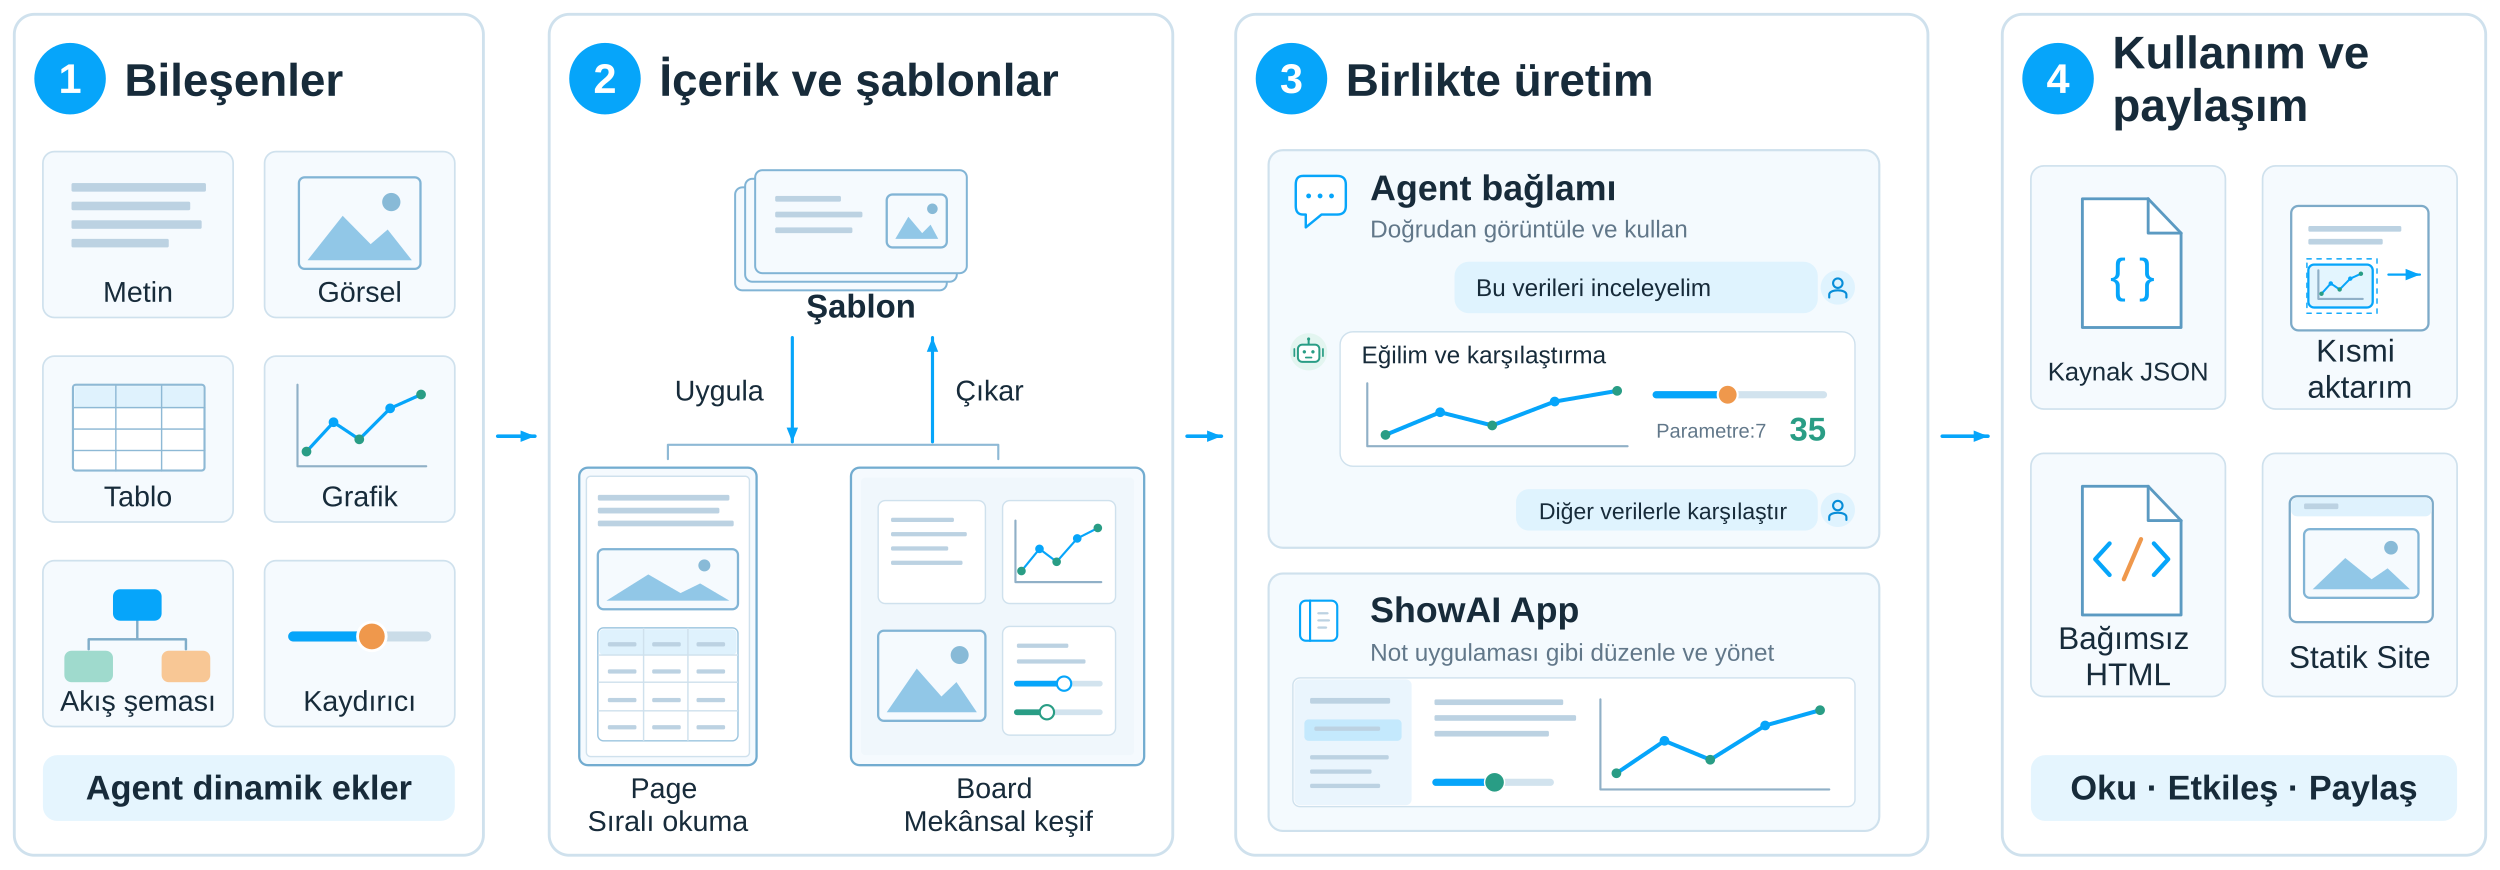
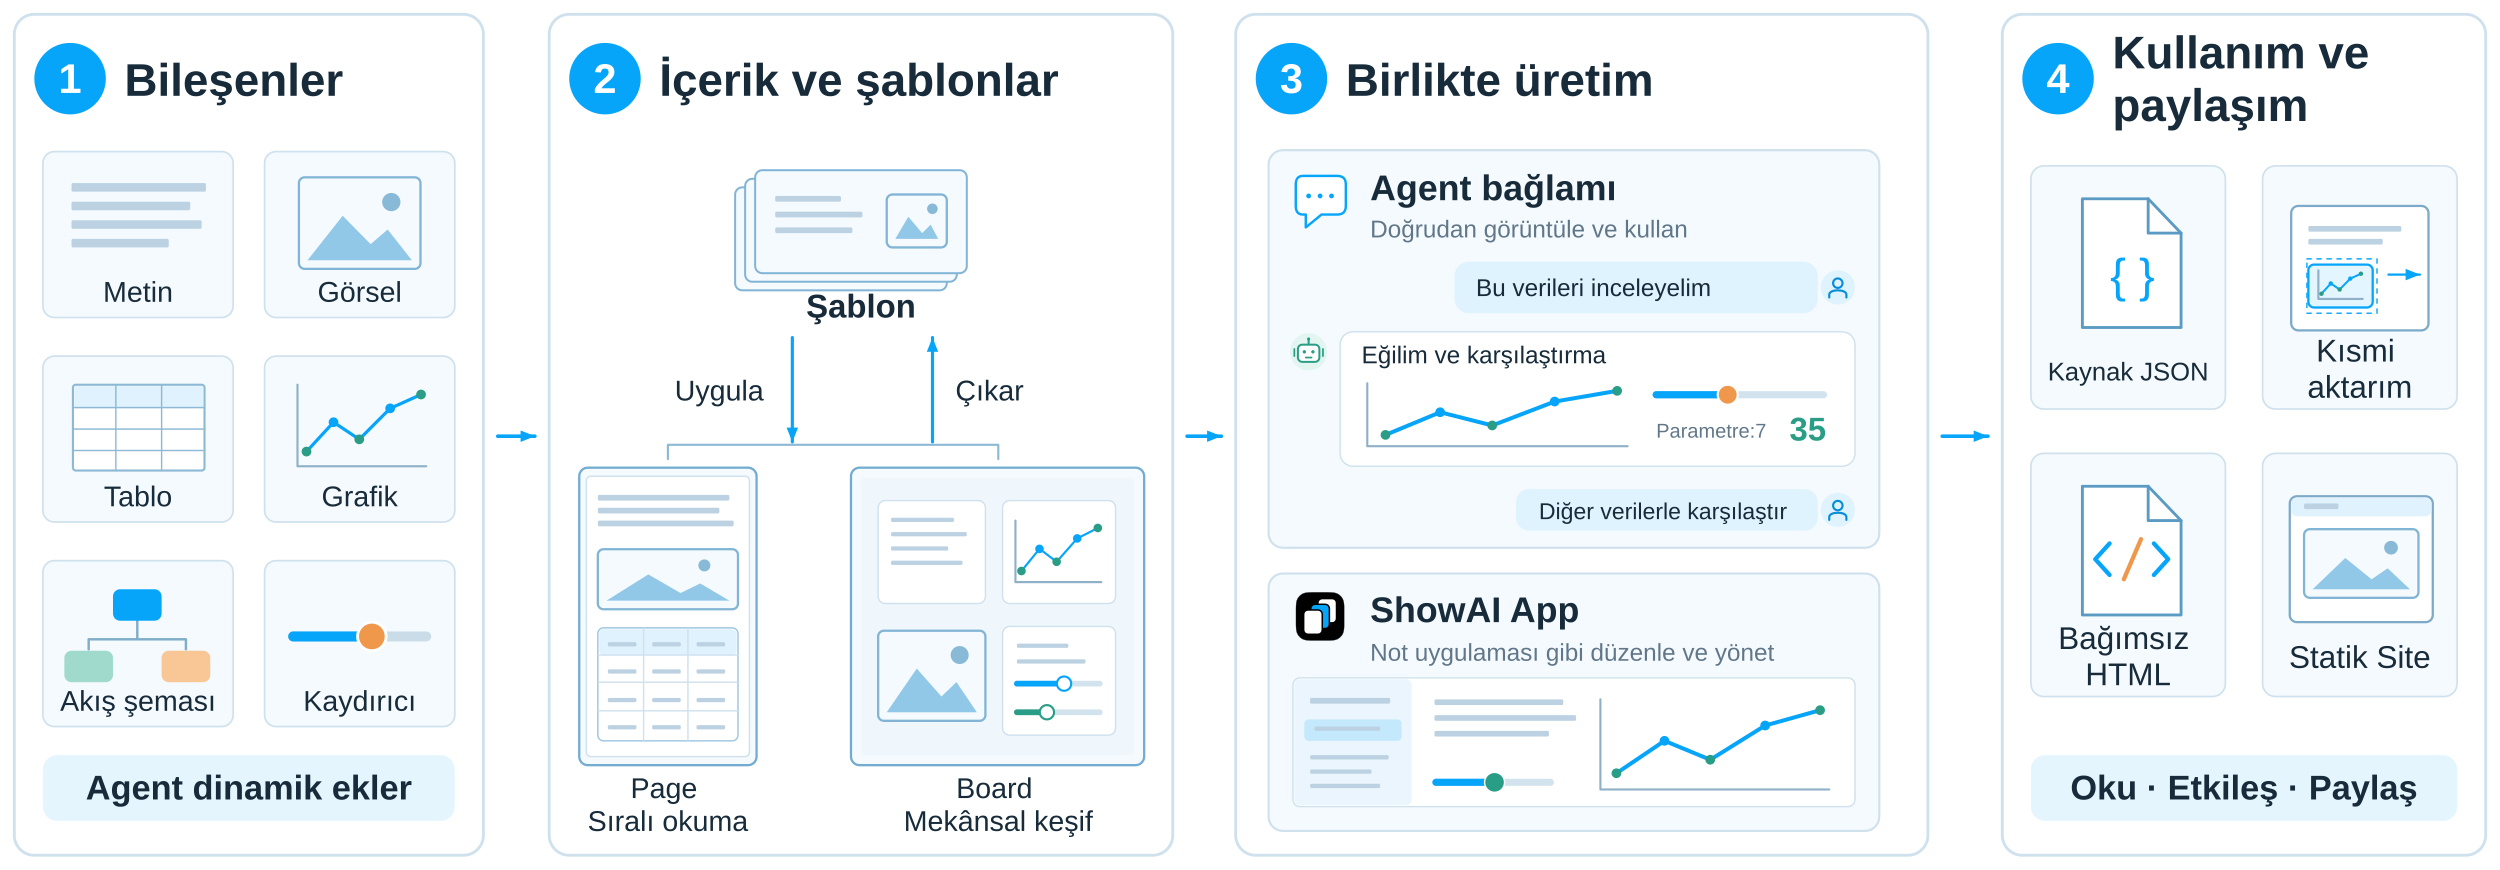
<svg xmlns="http://www.w3.org/2000/svg" width="1748" height="608" viewBox="26 140 1748 608" role="img" aria-labelledby="title description" lang="tr" xml:lang="tr">
  <defs>
    <marker id="arrow" viewBox="0 0 10 10" refX="10" refY="5" markerWidth="10" markerHeight="10" markerUnits="userSpaceOnUse" orient="auto-start-reverse">
      <path d="M0,1 L10,5 L0,9 Z" fill="#06A5FA" />
    </marker>
  </defs>
  <g font-family="Arial, sans-serif">
    <rect x="0" y="0" width="1800" height="820" rx="0" fill="#FFFFFF" stroke="none" stroke-width="1.6" />
    <g id="expression-units">
      <rect x="36" y="150" width="328" height="588" rx="14" fill="white" stroke="#CFE1ED" stroke-width="2" />
      <circle cx="75" cy="195" r="25" fill="#06A5FA" stroke="none" stroke-width="2" />
      <text x="75" y="205" font-size="29" font-weight="650" fill="white" text-anchor="middle">1</text>
      <text x="113" y="207" font-size="32" font-weight="650" fill="#172B3A" text-anchor="start" data-label="组件">Bileşenler</text>
      <g id="unit-1">
        <rect x="56" y="246" width="133" height="116" rx="8" fill="#F5FAFE" stroke="#CFE1ED" stroke-width="1.2" />
        <rect x="76" y="268" width="94" height="6" rx="1" fill="#BCD2E2" stroke="none" stroke-width="1.6" />
        <rect x="76" y="281" width="83" height="6" rx="1" fill="#BCD2E2" stroke="none" stroke-width="1.6" />
        <rect x="76" y="294" width="91" height="6" rx="1" fill="#BCD2E2" stroke="none" stroke-width="1.6" />
        <rect x="76" y="307" width="68" height="6" rx="1" fill="#BCD2E2" stroke="none" stroke-width="1.6" />
        <text x="122.5" y="351" font-size="20" font-weight="500" fill="#172B3A" text-anchor="middle" data-label="文本">Metin</text>
      </g>
      <g id="unit-2">
        <rect x="211" y="246" width="133" height="116" rx="8" fill="#F5FAFE" stroke="#CFE1ED" stroke-width="1.2" />
        <rect x="235" y="264" width="85" height="64" rx="4" fill="#F5FAFE" stroke="#81B4D5" stroke-width="1.6" />
        <circle cx="299.6" cy="281.28" r="6.4" fill="#88BAD7" stroke="none" stroke-width="2" />
        <polygon points="241,322 265.6,290.88 285.15,310.72 297.05,300.48 314,322" fill="#91C7E7" />
        <text x="277.5" y="351" font-size="20" font-weight="500" fill="#172B3A" text-anchor="middle" data-label="图片">Görsel</text>
      </g>
      <g id="unit-3">
        <rect x="56" y="389" width="133" height="116" rx="8" fill="#F5FAFE" stroke="#CFE1ED" stroke-width="1.2" />
        <rect x="77" y="409" width="92" height="60" rx="2" fill="white" stroke="#8EB9D5" stroke-width="1.5" />
        <rect x="78" y="410" width="90" height="15" rx="0" fill="#DFF2FD" stroke="none" stroke-width="1.6" />
        <path d="M107,409 V469" fill="none" stroke="#8EB9D5" stroke-width="1" stroke-linecap="round" stroke-linejoin="round" />
        <path d="M139,409 V469" fill="none" stroke="#8EB9D5" stroke-width="1" stroke-linecap="round" stroke-linejoin="round" />
        <path d="M77,425 H169" fill="none" stroke="#8EB9D5" stroke-width="1" stroke-linecap="round" stroke-linejoin="round" />
        <path d="M77,440 H169" fill="none" stroke="#8EB9D5" stroke-width="1" stroke-linecap="round" stroke-linejoin="round" />
        <path d="M77,455 H169" fill="none" stroke="#8EB9D5" stroke-width="1" stroke-linecap="round" stroke-linejoin="round" />
        <text x="122.5" y="494" font-size="20" font-weight="500" fill="#172B3A" text-anchor="middle" data-label="表格">Tablo</text>
      </g>
      <g id="unit-4">
        <rect x="211" y="389" width="133" height="116" rx="8" fill="#F5FAFE" stroke="#CFE1ED" stroke-width="1.2" />
        <path d="M234,409 V466 H324" fill="none" stroke="#90B0C7" stroke-width="1.5" stroke-linecap="round" stroke-linejoin="round" />
        <path d="M240.3,455.74 L259.2,435.22 L277.2,447.19 L298.8,425.53 L320.4,415.84" fill="none" stroke="#06A5FA" stroke-width="2.25" stroke-linecap="round" stroke-linejoin="round" />
        <circle cx="240.3" cy="455.74" r="3.4" fill="#299D85" stroke="none" stroke-width="2" />
        <circle cx="259.2" cy="435.22" r="3.4" fill="#06A5FA" stroke="none" stroke-width="2" />
        <circle cx="277.2" cy="447.19" r="3.4" fill="#299D85" stroke="none" stroke-width="2" />
        <circle cx="298.8" cy="425.53" r="3.4" fill="#06A5FA" stroke="none" stroke-width="2" />
        <circle cx="320.4" cy="415.84" r="3.4" fill="#299D85" stroke="none" stroke-width="2" />
        <text x="277.5" y="494" font-size="20" font-weight="500" fill="#172B3A" text-anchor="middle" data-label="图表">Grafik</text>
      </g>
      <g id="unit-5">
        <rect x="56" y="532" width="133" height="116" rx="8" fill="#F5FAFE" stroke="#CFE1ED" stroke-width="1.2" />
        <path d="M122,573 V587 M88,594 V587 H156 V594" fill="none" stroke="#80ADC9" stroke-width="1.7" stroke-linecap="round" stroke-linejoin="round" />
        <rect x="105" y="552" width="34" height="22" rx="5" fill="#06A5FA" stroke="none" stroke-width="1.6" />
        <rect x="71" y="595" width="34" height="22" rx="5" fill="#9FDACD" stroke="none" stroke-width="1.6" />
        <rect x="139" y="595" width="34" height="22" rx="5" fill="#F8C795" stroke="none" stroke-width="1.6" />
        <text x="122.5" y="637" font-size="20" font-weight="500" fill="#172B3A" text-anchor="middle" data-label="流程图">Akış şeması</text>
      </g>
      <g id="unit-6">
        <rect x="211" y="532" width="133" height="116" rx="8" fill="#F5FAFE" stroke="#CFE1ED" stroke-width="1.2" />
        <path d="M231,585 H324" fill="none" stroke="#CADCE8" stroke-width="7" stroke-linecap="round" stroke-linejoin="round" />
        <path d="M231,585 H286" fill="none" stroke="#06A5FA" stroke-width="7" stroke-linecap="round" stroke-linejoin="round" />
        <circle cx="286" cy="585" r="10" fill="#EF984C" stroke="white" stroke-width="2" />
        <text x="277.5" y="637" font-size="20" font-weight="500" fill="#172B3A" text-anchor="middle" data-label="滑块">Kaydırıcı</text>
      </g>
      <rect x="56" y="668" width="288" height="46" rx="10" fill="#E5F5FE" stroke="none" stroke-width="1.6" />
      <text x="200" y="699" font-size="24" font-weight="600" fill="#172B3A" text-anchor="middle" data-label="Agent 可动态添加">Agent dinamik ekler</text>
    </g>
    <g id="content-organization">
      <rect x="410" y="150" width="436" height="588" rx="14" fill="white" stroke="#CFE1ED" stroke-width="2" />
      <circle cx="449" cy="195" r="25" fill="#06A5FA" stroke="none" stroke-width="2" />
      <text x="449" y="205" font-size="29" font-weight="650" fill="white" text-anchor="middle">2</text>
      <text x="487" y="207" font-size="32" font-weight="650" fill="#172B3A" text-anchor="start" data-label="内容（模板）">İçerik ve şablonlar</text>
      <g id="reusable-template" transform="translate(0 12)">
        <rect x="540" y="259" width="148" height="72" rx="5" fill="#F5FAFE" stroke="#81B4D5" stroke-width="1.4" />
        <rect x="547" y="253" width="148" height="72" rx="5" fill="#F5FAFE" stroke="#81B4D5" stroke-width="1.4" />
        <rect x="554" y="247" width="148" height="72" rx="5" fill="#F5FAFE" stroke="#81B4D5" stroke-width="1.4" />
        <rect x="568" y="265" width="46" height="4" rx="1" fill="#BCD2E2" stroke="none" stroke-width="1.6" />
        <rect x="568" y="276" width="61" height="4" rx="1" fill="#BCD2E2" stroke="none" stroke-width="1.6" />
        <rect x="568" y="287" width="54" height="4" rx="1" fill="#BCD2E2" stroke="none" stroke-width="1.6" />
        <rect x="646" y="264" width="42" height="37" rx="4" fill="#F5FAFE" stroke="#81B4D5" stroke-width="1.6" />
        <circle cx="677.92" cy="273.99" r="3.7" fill="#88BAD7" stroke="none" stroke-width="2" />
        <polygon points="652,295 661.12,279.54 670.78,291.01 676.66,285.09 682,295" fill="#91C7E7" />
        <text x="628" y="350" font-size="23" font-weight="600" fill="#172B3A" text-anchor="middle" data-label="模板">Şablon</text>
        <path d="M493,449 V439 H724 V449" fill="none" stroke="#8EB9D5" stroke-width="1.5" stroke-linecap="round" stroke-linejoin="round" />
        <path d="M580,364 V437" fill="none" stroke="#06A5FA" stroke-width="2.2" stroke-linecap="round" stroke-linejoin="round" marker-end="url(#arrow)" />
        <path d="M678,437 V364" fill="none" stroke="#06A5FA" stroke-width="2.2" stroke-linecap="round" stroke-linejoin="round" marker-end="url(#arrow)" />
        <text x="560" y="408" font-size="20" font-weight="500" fill="#172B3A" text-anchor="end" data-label="应用">Uygula</text>
        <text x="694" y="408" font-size="20" font-weight="500" fill="#172B3A" text-anchor="start" data-label="提炼">Çıkar</text>
      </g>
      <g id="page-container" transform="translate(0 30)">
        <rect x="431" y="437" width="124" height="208" rx="6" fill="#F5FAFE" stroke="#72ACD0" stroke-width="1.6" />
        <rect x="436" y="443" width="114" height="196" rx="3" fill="white" stroke="#CFE1ED" stroke-width="1" />
        <rect x="444" y="456" width="92" height="4" rx="1" fill="#BCD2E2" stroke="none" stroke-width="1.6" />
        <rect x="444" y="465" width="85" height="4" rx="1" fill="#BCD2E2" stroke="none" stroke-width="1.6" />
        <rect x="444" y="474" width="95" height="4" rx="1" fill="#BCD2E2" stroke="none" stroke-width="1.6" />
        <rect x="444" y="494" width="98" height="42" rx="4" fill="#F5FAFE" stroke="#81B4D5" stroke-width="1.6" />
        <circle cx="518.48" cy="505.34" r="4.2" fill="#88BAD7" stroke="none" stroke-width="2" />
        <polygon points="450,530 479.28,511.64 501.82,524.66 515.54,517.94 536,530" fill="#91C7E7" />
        <text x="493" y="680" font-size="20" font-weight="500" fill="#172B3A" text-anchor="middle" data-label="Page · 顺序阅读">
          <tspan x="493" y="668.0">Page</tspan>
          <tspan x="493" y="691.0">Sıralı okuma</tspan>
        </text>
        <rect x="444" y="549" width="98" height="79" rx="4" fill="#FFFFFF" stroke="#9CC5DF" stroke-width="1" />
        <rect x="445" y="550" width="96" height="18" rx="3" fill="#DFF2FD" />
        <line x1="444" y1="568" x2="542" y2="568" stroke="#CFE1ED" stroke-width="1" />
        <line x1="444" y1="587" x2="542" y2="587" stroke="#CFE1ED" stroke-width="1" />
        <line x1="444" y1="607" x2="542" y2="607" stroke="#CFE1ED" stroke-width="1" />
        <line x1="476" y1="549" x2="476" y2="628" stroke="#CFE1ED" stroke-width="1" />
        <line x1="507" y1="549" x2="507" y2="628" stroke="#CFE1ED" stroke-width="1" />
        <rect x="451" y="559" width="20" height="3" rx="1" fill="#BCD2E2" />
        <rect x="451" y="578" width="20" height="3" rx="1" fill="#BCD2E2" />
        <rect x="451" y="598" width="20" height="3" rx="1" fill="#BCD2E2" />
        <rect x="451" y="617" width="20" height="3" rx="1" fill="#BCD2E2" />
        <rect x="482" y="559" width="20" height="3" rx="1" fill="#BCD2E2" />
        <rect x="482" y="578" width="20" height="3" rx="1" fill="#BCD2E2" />
        <rect x="482" y="598" width="20" height="3" rx="1" fill="#BCD2E2" />
        <rect x="482" y="617" width="20" height="3" rx="1" fill="#BCD2E2" />
        <rect x="513" y="559" width="20" height="3" rx="1" fill="#BCD2E2" />
        <rect x="513" y="578" width="20" height="3" rx="1" fill="#BCD2E2" />
        <rect x="513" y="598" width="20" height="3" rx="1" fill="#BCD2E2" />
        <rect x="513" y="617" width="20" height="3" rx="1" fill="#BCD2E2" />
      </g>
      <g id="board-container" transform="translate(0 30)">
        <rect x="621" y="437" width="205" height="208" rx="6" fill="#F5FAFE" stroke="#72ACD0" stroke-width="1.6" />
        <rect x="628" y="444" width="191" height="194" rx="3" fill="#F0F7FC" stroke="none" stroke-width="1.6" />
        <rect x="640" y="460" width="75" height="72" rx="5" fill="white" stroke="#CFE1ED" stroke-width="1" />
        <rect x="649" y="472" width="44" height="3" rx="1" fill="#BCD2E2" stroke="none" stroke-width="1.6" />
        <rect x="649" y="482" width="53" height="3" rx="1" fill="#BCD2E2" stroke="none" stroke-width="1.6" />
        <rect x="649" y="492" width="40" height="3" rx="1" fill="#BCD2E2" stroke="none" stroke-width="1.6" />
        <rect x="649" y="502" width="50" height="3" rx="1" fill="#BCD2E2" stroke="none" stroke-width="1.6" />
        <rect x="727" y="460" width="79" height="72" rx="5" fill="white" stroke="#CFE1ED" stroke-width="1" />
        <path d="M736,474 V517 H796" fill="none" stroke="#90B0C7" stroke-width="1.5" stroke-linecap="round" stroke-linejoin="round" />
        <path d="M740.2,509.26 L752.8,493.78 L764.8,502.81 L779.2,486.47 L793.6,479.16" fill="none" stroke="#06A5FA" stroke-width="1.5" stroke-linecap="round" stroke-linejoin="round" />
        <circle cx="740.2" cy="509.26" r="3.0" fill="#299D85" stroke="none" stroke-width="2" />
        <circle cx="752.8" cy="493.78" r="3.0" fill="#06A5FA" stroke="none" stroke-width="2" />
        <circle cx="764.8" cy="502.81" r="3.0" fill="#299D85" stroke="none" stroke-width="2" />
        <circle cx="779.2" cy="486.47" r="3.0" fill="#06A5FA" stroke="none" stroke-width="2" />
        <circle cx="793.6" cy="479.16" r="3.0" fill="#299D85" stroke="none" stroke-width="2" />
        <rect x="640" y="551" width="75" height="63" rx="4" fill="#F5FAFE" stroke="#81B4D5" stroke-width="1.6" />
        <circle cx="697.0" cy="568.01" r="6.3" fill="#88BAD7" stroke="none" stroke-width="2" />
        <polygon points="646,608 667.0,577.46 684.25,596.99 694.75,586.91 709,608" fill="#91C7E7" />
        <text x="724" y="680" font-size="20" font-weight="500" fill="#172B3A" text-anchor="middle" data-label="Board · 空间探索">
          <tspan x="724" y="668.0">Board</tspan>
          <tspan x="724" y="691.0">Mekânsal keşif</tspan>
        </text>
        <rect x="727" y="548" width="79" height="76" rx="5" fill="#FFFFFF" stroke="#CFE1ED" stroke-width="1" />
        <rect x="737" y="560" width="36" height="3" rx="1" fill="#BCD2E2" />
        <rect x="737" y="571" width="48" height="3" rx="1" fill="#BCD2E2" />
        <line x1="737" y1="588" x2="795" y2="588" stroke="#D2E3EE" stroke-width="4" stroke-linecap="round" />
        <line x1="737" y1="588" x2="770" y2="588" stroke="#06A5FA" stroke-width="4" stroke-linecap="round" />
        <circle cx="770" cy="588" r="5" fill="#FFFFFF" stroke="#06A5FA" stroke-width="1.5" />
        <line x1="737" y1="608" x2="795" y2="608" stroke="#D2E3EE" stroke-width="4" stroke-linecap="round" />
        <line x1="737" y1="608" x2="758" y2="608" stroke="#299D85" stroke-width="4" stroke-linecap="round" />
        <circle cx="758" cy="608" r="5" fill="#FFFFFF" stroke="#299D85" stroke-width="1.5" />
      </g>
    </g>
    <g id="co-creation">
      <rect x="890" y="150" width="484" height="588" rx="14" fill="white" stroke="#CFE1ED" stroke-width="2" />
      <circle cx="929" cy="195" r="25" fill="#06A5FA" stroke="none" stroke-width="2" />
      <text x="929" y="205" font-size="29" font-weight="650" fill="white" text-anchor="middle">3</text>
      <text x="967" y="207" font-size="32" font-weight="650" fill="#172B3A" text-anchor="start" data-label="共同创作">Birlikte üretim</text>
      <g id="agent-context-interface">
        <rect x="913" y="245" width="427" height="278" rx="10" fill="#F4FAFE" stroke="#CFE1ED" stroke-width="1.5" />
        <path d="M937,263 H961 Q967,263 967,269 V284 Q967,290 961,290 H950 L939,299 V290 H937 Q932,290 932,284 V269 Q932,263 937,263 Z" fill="white" stroke="#06A5FA" stroke-width="1.7" stroke-linecap="round" stroke-linejoin="round" />
        <circle cx="941" cy="277" r="1.7" fill="#06A5FA" stroke="none" stroke-width="2" />
        <circle cx="949" cy="277" r="1.7" fill="#06A5FA" stroke="none" stroke-width="2" />
        <circle cx="957" cy="277" r="1.7" fill="#06A5FA" stroke="none" stroke-width="2" />
        <text x="984" y="280" font-size="25" font-weight="600" fill="#172B3A" text-anchor="start" data-label="Agent 上下文">Agent bağlamı</text>
        <text x="984" y="306" font-size="17" font-weight="400" fill="#617789" text-anchor="start" data-label="直接查看与使用">Doğrudan görüntüle ve kullan</text>
        <g id="chat-user-request">
          <rect x="1043" y="323" width="254" height="36" rx="10" fill="#DFF3FE" stroke="none" stroke-width="1.6" />
          <text x="1058" y="347" font-size="17" font-weight="400" fill="#172B3A" text-anchor="start" data-label="帮我看看这组数据">Bu verileri inceleyelim</text>
          <g id="chat-human-avatar-request">
            <circle cx="1311" cy="341" r="12" fill="#DFF3FE" stroke="none" stroke-width="2" />
            <circle cx="1311" cy="338" r="3.3" fill="none" stroke="#078DD8" stroke-width="1.5" />
            <path d="M1305,348 V346 C1305,342 1317,342 1317,346 V348" fill="none" stroke="#078DD8" stroke-width="1.5" stroke-linecap="round" stroke-linejoin="round" />
          </g>
        </g>
        <g id="chat-agent-response">
          <g id="chat-robot-avatar">
            <circle cx="941" cy="386" r="13" fill="#E3F5F0" stroke="none" stroke-width="2" />
            <path d="M941,377 V381" fill="none" stroke="#299D85" stroke-width="1.4" stroke-linecap="round" stroke-linejoin="round" />
            <circle cx="941" cy="377" r="1.1" fill="#299D85" stroke="none" stroke-width="2" />
            <rect x="933.5" y="381" width="15" height="12" rx="3" fill="white" stroke="#299D85" stroke-width="1.4" />
            <circle cx="938" cy="386" r="1.2" fill="#299D85" stroke="none" stroke-width="2" />
            <circle cx="944" cy="386" r="1.2" fill="#299D85" stroke="none" stroke-width="2" />
            <path d="M939,390 H943 M931,384 V389 M951,384 V389" fill="none" stroke="#299D85" stroke-width="1.2" stroke-linecap="round" stroke-linejoin="round" />
          </g>
          <rect x="963" y="372" width="360" height="94" rx="9" fill="white" stroke="#CFE1ED" stroke-width="1" />
          <text x="978" y="394" font-size="17" font-weight="500" fill="#172B3A" text-anchor="start" data-label="趋势与对比">Eğilim ve karşılaştırma</text>
          <path d="M982,408 V452 H1164" fill="none" stroke="#90B0C7" stroke-width="1.5" stroke-linecap="round" stroke-linejoin="round" />
          <path d="M994.74,444.08 L1032.96,428.24 L1069.36,437.48 L1113.04,420.76 L1156.72,413.28" fill="none" stroke="#06A5FA" stroke-width="2.8" stroke-linecap="round" stroke-linejoin="round" />
          <circle cx="994.74" cy="444.08" r="3.4" fill="#299D85" stroke="none" stroke-width="2" />
          <circle cx="1032.96" cy="428.24" r="3.4" fill="#06A5FA" stroke="none" stroke-width="2" />
          <circle cx="1069.36" cy="437.48" r="3.4" fill="#299D85" stroke="none" stroke-width="2" />
          <circle cx="1113.04" cy="420.76" r="3.4" fill="#06A5FA" stroke="none" stroke-width="2" />
          <circle cx="1156.72" cy="413.28" r="3.4" fill="#299D85" stroke="none" stroke-width="2" />
          <path d="M1184,416 H1301" fill="none" stroke="#D2E3EE" stroke-width="5" stroke-linecap="round" stroke-linejoin="round" />
          <path d="M1184,416 H1234" fill="none" stroke="#06A5FA" stroke-width="5" stroke-linecap="round" stroke-linejoin="round" />
          <circle cx="1234" cy="416" r="7" fill="#EF984C" stroke="white" stroke-width="1.5" />
          <text x="1184" y="446" font-size="14" font-weight="400" fill="#617789" text-anchor="start" data-label="参数：7">Parametre:7</text>
          <text x="1290" y="448" font-size="23" font-weight="600" fill="#299D85" text-anchor="middle">35</text>
        </g>
        <g id="chat-user-followup">
          <rect x="1086" y="482" width="211" height="29" rx="9" fill="#DFF3FE" stroke="none" stroke-width="1.6" />
          <text x="1102" y="503" font-size="16.1" font-weight="400" fill="#172B3A" text-anchor="start" data-label="再比较另一组数据">Diğer verilerle karşılaştır</text>
          <g id="chat-human-avatar-followup">
            <circle cx="1311" cy="496.5" r="12" fill="#DFF3FE" stroke="none" stroke-width="2" />
            <circle cx="1311" cy="493.5" r="3.3" fill="none" stroke="#078DD8" stroke-width="1.5" />
            <path d="M1305,503.5 V501.5 C1305,497.5 1317,497.5 1317,501.5 V503.5" fill="none" stroke="#078DD8" stroke-width="1.5" stroke-linecap="round" stroke-linejoin="round" />
          </g>
        </g>
      </g>
      <g id="showai-app-interface">
        <rect x="913" y="541" width="427" height="180" rx="10" fill="#F4FAFE" stroke="#CFE1ED" stroke-width="1.5" />
-         <rect x="935" y="560" width="26" height="28" rx="4" fill="white" stroke="#06A5FA" stroke-width="1.5" />
-         <path d="M942,560 V588" fill="none" stroke="#06A5FA" stroke-width="1.5" stroke-linecap="round" stroke-linejoin="round" />
-         <rect x="947" y="568" width="8" height="1.6" rx="1" fill="#BCD2E2" stroke="none" stroke-width="1.6" />
-         <rect x="947" y="573" width="9" height="1.6" rx="1" fill="#BCD2E2" stroke="none" stroke-width="1.6" />
-         <rect x="947" y="578" width="7" height="1.6" rx="1" fill="#BCD2E2" stroke="none" stroke-width="1.6" />
+         <g id="showai-app-logo" transform="translate(932 554) scale(0.06640625)">
+           <path d="M352.986 509.754 L343.561 510 L163.975 509.972 L130.24 508.442 L119.326 507.458 L105.932 505.491 L98.49 503.927 L93.033 502.508 L86.584 500.514 L81.127 498.52 L75.174 495.985 L69.221 493.03 L64.756 490.507 L59.299 487.033 L53.842 483.086 L48.385 478.625 L42.928 473.629 L37.897 468.576 L33.375 463.615 L28.914 458.158 L24.967 452.701 L21.493 447.244 L17.943 440.795 L14.488 433.354 L10.99 423.928 L8.556 415.494 L6.509 406.068 L5.092 397.139 L4.042 387.713 L3.067 373.822 L2.005 345.545 L2.005 166.455 L3.067 138.178 L4.542 119.326 L5.586 111.389 L7.087 102.955 L8.556 96.506 L10.512 89.561 L13.48 81.127 L16.015 75.174 L18.97 69.221 L22.404 63.268 L26.004 57.811 L30.878 51.361 L36.975 44.418 L41.439 39.823 L48.385 33.375 L53.842 28.914 L59.299 24.967 L64.756 21.493 L71.205 17.943 L78.646 14.488 L88.072 10.99 L96.506 8.556 L105.932 6.509 L114.861 5.092 L124.287 4.042 L138.178 3.067 L166.455 2.005 L345.545 2.005 L373.822 3.067 L392.674 4.542 L400.611 5.586 L409.045 7.087 L415.494 8.556 L422.439 10.512 L430.873 13.48 L436.826 16.015 L442.779 18.97 L448.732 22.404 L454.189 26.004 L460.639 30.878 L467.582 36.975 L472.177 41.439 L478.625 48.385 L483.086 53.842 L487.033 59.299 L490.507 64.756 L495.523 74.182 L499.469 83.607 L502.508 93.033 L504.913 102.955 L506.414 111.389 L507.958 124.287 L508.933 138.178 L509.927 161.99 L509.927 350.01 L508.933 373.822 L507.458 392.674 L506.414 400.611 L504.913 409.045 L503.444 415.494 L501.488 422.439 L497.512 433.354 L493.03 442.779 L490.507 447.244 L487.033 452.701 L481.122 460.639 L473.15 469.568 L463.615 478.625 L456.174 484.578 L447.244 490.507 L437.818 495.523 L428.393 499.469 L418.967 502.508 L409.045 504.913 L400.611 506.414 L387.713 507.958 L373.822 508.933 Z" fill="#000000" />
+           <rect id="showai-app-logo-back" x="241" y="76" width="180" height="240" rx="37" fill="#FFFFFF" />
+           <rect x="166" y="136" width="180" height="240" rx="37" fill="none" stroke="#000000" stroke-width="32" />
+           <rect id="showai-app-logo-middle" x="166" y="136" width="180" height="240" rx="37" fill="#06A5FA" />
+           <rect x="91" y="196" width="180" height="240" rx="37" fill="none" stroke="#000000" stroke-width="32" />
+           <rect id="showai-app-logo-front" x="91" y="196" width="180" height="240" rx="37" fill="#FFFFFF" />
+           <path d="M352.986 509.754 L343.561 510 L163.975 509.972 L130.24 508.442 L119.326 507.458 L105.932 505.491 L98.49 503.927 L93.033 502.508 L86.584 500.514 L81.127 498.52 L75.174 495.985 L69.221 493.03 L64.756 490.507 L59.299 487.033 L53.842 483.086 L48.385 478.625 L42.928 473.629 L37.897 468.576 L33.375 463.615 L28.914 458.158 L24.967 452.701 L21.493 447.244 L17.943 440.795 L14.488 433.354 L10.99 423.928 L8.556 415.494 L6.509 406.068 L5.092 397.139 L4.042 387.713 L3.067 373.822 L2.005 345.545 L2.005 166.455 L3.067 138.178 L4.542 119.326 L5.586 111.389 L7.087 102.955 L8.556 96.506 L10.512 89.561 L13.48 81.127 L16.015 75.174 L18.97 69.221 L22.404 63.268 L26.004 57.811 L30.878 51.361 L36.975 44.418 L41.439 39.823 L48.385 33.375 L53.842 28.914 L59.299 24.967 L64.756 21.493 L71.205 17.943 L78.646 14.488 L88.072 10.99 L96.506 8.556 L105.932 6.509 L114.861 5.092 L124.287 4.042 L138.178 3.067 L166.455 2.005 L345.545 2.005 L373.822 3.067 L392.674 4.542 L400.611 5.586 L409.045 7.087 L415.494 8.556 L422.439 10.512 L430.873 13.48 L436.826 16.015 L442.779 18.97 L448.732 22.404 L454.189 26.004 L460.639 30.878 L467.582 36.975 L472.177 41.439 L478.625 48.385 L483.086 53.842 L487.033 59.299 L490.507 64.756 L495.523 74.182 L499.469 83.607 L502.508 93.033 L504.913 102.955 L506.414 111.389 L507.958 124.287 L508.933 138.178 L509.927 161.99 L509.927 350.01 L508.933 373.822 L507.458 392.674 L506.414 400.611 L504.913 409.045 L503.444 415.494 L501.488 422.439 L497.512 433.354 L493.03 442.779 L490.507 447.244 L487.033 452.701 L481.122 460.639 L473.15 469.568 L463.615 478.625 L456.174 484.578 L447.244 490.507 L437.818 495.523 L428.393 499.469 L418.967 502.508 L409.045 504.913 L400.611 506.414 L387.713 507.958 L373.822 508.933 Z" fill="none" stroke="#3F3F46" stroke-width="3" />
+         </g>
        <text x="984" y="575" font-size="25" font-weight="600" fill="#172B3A" text-anchor="start">ShowAI App</text>
        <text x="984" y="602" font-size="17" font-weight="400" fill="#617789" text-anchor="start" data-label="像笔记软件一样编辑与管理">Not uygulaması gibi düzenle ve yönet</text>
        <rect x="930" y="614" width="393" height="90" rx="5" fill="white" stroke="#CFE1ED" stroke-width="1" />
        <rect x="931" y="615" width="82" height="88" rx="4" fill="#EAF5FD" stroke="none" stroke-width="1.6" />
        <rect x="942" y="628" width="56" height="4" rx="1" fill="#BCD2E2" stroke="none" stroke-width="1.6" />
        <rect x="938" y="643" width="68" height="15" rx="3" fill="#C4E9FD" stroke="none" stroke-width="1.6" />
        <rect x="945" y="648" width="46" height="3" rx="1" fill="#BCD2E2" stroke="none" stroke-width="1.6" />
        <rect x="942" y="668" width="55" height="3" rx="1" fill="#BCD2E2" stroke="none" stroke-width="1.6" />
        <rect x="942" y="678" width="43" height="3" rx="1" fill="#BCD2E2" stroke="none" stroke-width="1.6" />
        <rect x="942" y="688" width="49" height="3" rx="1" fill="#BCD2E2" stroke="none" stroke-width="1.6" />
        <rect x="1029" y="629" width="90" height="4" rx="1" fill="#BCD2E2" stroke="none" stroke-width="1.6" />
        <rect x="1029" y="640" width="99" height="4" rx="1" fill="#BCD2E2" stroke="none" stroke-width="1.6" />
        <rect x="1029" y="651" width="80" height="4" rx="1" fill="#BCD2E2" stroke="none" stroke-width="1.6" />
        <path d="M1030,687 H1110" fill="none" stroke="#D2E3EE" stroke-width="5" stroke-linecap="round" stroke-linejoin="round" />
        <path d="M1030,687 H1071" fill="none" stroke="#06A5FA" stroke-width="5" stroke-linecap="round" stroke-linejoin="round" />
        <circle cx="1071" cy="687" r="7" fill="#299D85" stroke="white" stroke-width="1" />
        <path d="M1145,629 V692 H1305" fill="none" stroke="#90B0C7" stroke-width="1.5" stroke-linecap="round" stroke-linejoin="round" />
        <path d="M1156.2,680.66 L1189.8,657.98 L1221.8,671.21 L1260.2,647.27 L1298.6,636.56" fill="none" stroke="#06A5FA" stroke-width="2.8" stroke-linecap="round" stroke-linejoin="round" />
        <circle cx="1156.2" cy="680.66" r="3.4" fill="#299D85" stroke="none" stroke-width="2" />
        <circle cx="1189.8" cy="657.98" r="3.4" fill="#06A5FA" stroke="none" stroke-width="2" />
        <circle cx="1221.8" cy="671.21" r="3.4" fill="#299D85" stroke="none" stroke-width="2" />
        <circle cx="1260.2" cy="647.27" r="3.4" fill="#06A5FA" stroke="none" stroke-width="2" />
        <circle cx="1298.6" cy="636.56" r="3.4" fill="#299D85" stroke="none" stroke-width="2" />
      </g>
    </g>
    <g id="use-and-delivery">
      <rect x="1426" y="150" width="338" height="588" rx="14" fill="white" stroke="#CFE1ED" stroke-width="2" />
      <circle cx="1465" cy="195" r="25" fill="#06A5FA" stroke="none" stroke-width="2" />
      <text x="1465" y="205" font-size="29" font-weight="650" fill="white" text-anchor="middle">4</text>
      <text x="1503" y="207" font-size="32" font-weight="650" fill="#172B3A" text-anchor="start" data-label="使用与交付">
        <tspan x="1503" y="187.8">Kullanım ve</tspan>
        <tspan x="1503" y="224.6">paylaşım</tspan>
      </text>
      <g id="destination-1">
        <rect x="1446" y="256" width="136" height="170" rx="9" fill="#F5FAFE" stroke="#CFE1ED" stroke-width="1.2" />
        <path d="M1482,279 H1528 L1551,303 V369 H1482 Z" fill="white" stroke="#5B9AC2" stroke-width="2" stroke-linecap="round" stroke-linejoin="round" />
        <path d="M1528,279 V303 H1551" fill="none" stroke="#5B9AC2" stroke-width="2" stroke-linecap="round" stroke-linejoin="round" />
        <text x="1517" y="344" font-size="33" font-weight="500" fill="#06A5FA" text-anchor="middle">{ }</text>
        <text x="1514" y="406" font-size="17.9" font-weight="500" fill="#172B3A" text-anchor="middle" data-label="源 JSON">Kaynak JSON</text>
      </g>
      <g id="destination-2">
        <rect x="1608" y="256" width="136" height="170" rx="9" fill="#F5FAFE" stroke="#CFE1ED" stroke-width="1.2" />
        <rect x="1628" y="284" width="96" height="87" rx="5" fill="white" stroke="#7DAAC8" stroke-width="1.6" />
        <rect x="1640" y="298" width="65" height="4" rx="1" fill="#BCD2E2" stroke="none" stroke-width="1.6" />
        <rect x="1640" y="307" width="52" height="4" rx="1" fill="#BCD2E2" stroke="none" stroke-width="1.6" />
        <rect x="1640" y="325" width="45" height="30" rx="4" fill="#E3F5FE" stroke="#06A5FA" stroke-width="1.6" />
        <path d="M1647,329 V349 H1678" fill="none" stroke="#90B0C7" stroke-width="1.5" stroke-linecap="round" stroke-linejoin="round" />
        <path d="M1649.17,345.4 L1655.68,338.2 L1661.88,342.4 L1669.32,334.8 L1676.76,331.4" fill="none" stroke="#06A5FA" stroke-width="1.4" stroke-linecap="round" stroke-linejoin="round" />
        <circle cx="1649.17" cy="345.4" r="1.55" fill="#299D85" stroke="none" stroke-width="2" />
        <circle cx="1655.68" cy="338.2" r="1.55" fill="#06A5FA" stroke="none" stroke-width="2" />
        <circle cx="1661.88" cy="342.4" r="1.55" fill="#299D85" stroke="none" stroke-width="2" />
        <circle cx="1669.32" cy="334.8" r="1.55" fill="#06A5FA" stroke="none" stroke-width="2" />
        <circle cx="1676.76" cy="331.4" r="1.55" fill="#299D85" stroke="none" stroke-width="2" />
        <path d="M1696,332 H1718" fill="none" stroke="#06A5FA" stroke-width="1.6" stroke-linecap="round" stroke-linejoin="round" marker-end="url(#arrow)" />
        <path d="M1639,321 H1688 V359 H1639 Z" fill="none" stroke="#06A5FA" stroke-width="1" stroke-linecap="round" stroke-linejoin="round" stroke-dasharray="3 4" />
        <text x="1676" y="406" font-size="22" font-weight="500" fill="#172B3A" text-anchor="middle" data-label="局部导出">
          <tspan x="1676" y="392.8">Kısmi</tspan>
          <tspan x="1676" y="418.1">aktarım</tspan>
        </text>
      </g>
      <g id="destination-3">
        <rect x="1446" y="457" width="136" height="170" rx="9" fill="#F5FAFE" stroke="#CFE1ED" stroke-width="1.2" />
        <path d="M1482,480 H1528 L1551,504 V570 H1482 Z" fill="white" stroke="#5B9AC2" stroke-width="2" stroke-linecap="round" stroke-linejoin="round" />
        <path d="M1528,480 V504 H1551" fill="none" stroke="#5B9AC2" stroke-width="2" stroke-linecap="round" stroke-linejoin="round" />
        <path d="M1501,520 L1491,531 L1501,542 M1532,520 L1542,531 L1532,542" fill="none" stroke="#06A5FA" stroke-width="3" stroke-linecap="round" stroke-linejoin="round" />
        <path d="M1523,517 L1511,545" fill="none" stroke="#EF984C" stroke-width="3" stroke-linecap="round" stroke-linejoin="round" />
        <text x="1514" y="607" font-size="22" font-weight="500" fill="#172B3A" text-anchor="middle" data-label="独立 HTML">
          <tspan x="1514" y="593.8">Bağımsız</tspan>
          <tspan x="1514" y="619.1">HTML</tspan>
        </text>
      </g>
      <g id="destination-4">
        <rect x="1608" y="457" width="136" height="170" rx="9" fill="#F5FAFE" stroke="#CFE1ED" stroke-width="1.2" />
        <rect x="1627" y="487" width="100" height="88" rx="5" fill="white" stroke="#7DAAC8" stroke-width="1.6" />
        <rect x="1628" y="488" width="98" height="13" rx="4" fill="#DFF2FD" stroke="none" stroke-width="1.6" />
        <rect x="1637" y="492" width="24" height="4" rx="1" fill="#BCD2E2" stroke="none" stroke-width="1.6" />
        <rect x="1637" y="510" width="80" height="48" rx="4" fill="#F5FAFE" stroke="#81B4D5" stroke-width="1.6" />
        <circle cx="1697.8" cy="522.96" r="4.8" fill="#88BAD7" stroke="none" stroke-width="2" />
        <polygon points="1643,552 1665.8,530.16 1684.2,545.04 1695.4,537.36 1711,552" fill="#91C7E7" />
        <text x="1676" y="607" font-size="22" font-weight="500" fill="#172B3A" text-anchor="middle" data-label="静态 Site">Statik Site</text>
      </g>
      <rect x="1446" y="668" width="298" height="46" rx="10" fill="#E5F5FE" stroke="none" stroke-width="1.6" />
      <text x="1595" y="699" font-size="24" font-weight="600" fill="#172B3A" text-anchor="middle" data-label="阅读 · 交互 · 分享">Oku · Etkileş · Paylaş</text>
    </g>
    <g id="main-flow">
      <path d="M374,445 H400" fill="none" stroke="#06A5FA" stroke-width="2.5" stroke-linecap="round" stroke-linejoin="round" marker-end="url(#arrow)" />
      <path d="M856,445 H880" fill="none" stroke="#06A5FA" stroke-width="2.5" stroke-linecap="round" stroke-linejoin="round" marker-end="url(#arrow)" />
      <path d="M1384,445 H1416" fill="none" stroke="#06A5FA" stroke-width="2.5" stroke-linecap="round" stroke-linejoin="round" marker-end="url(#arrow)" />
    </g>
  </g>
</svg>
